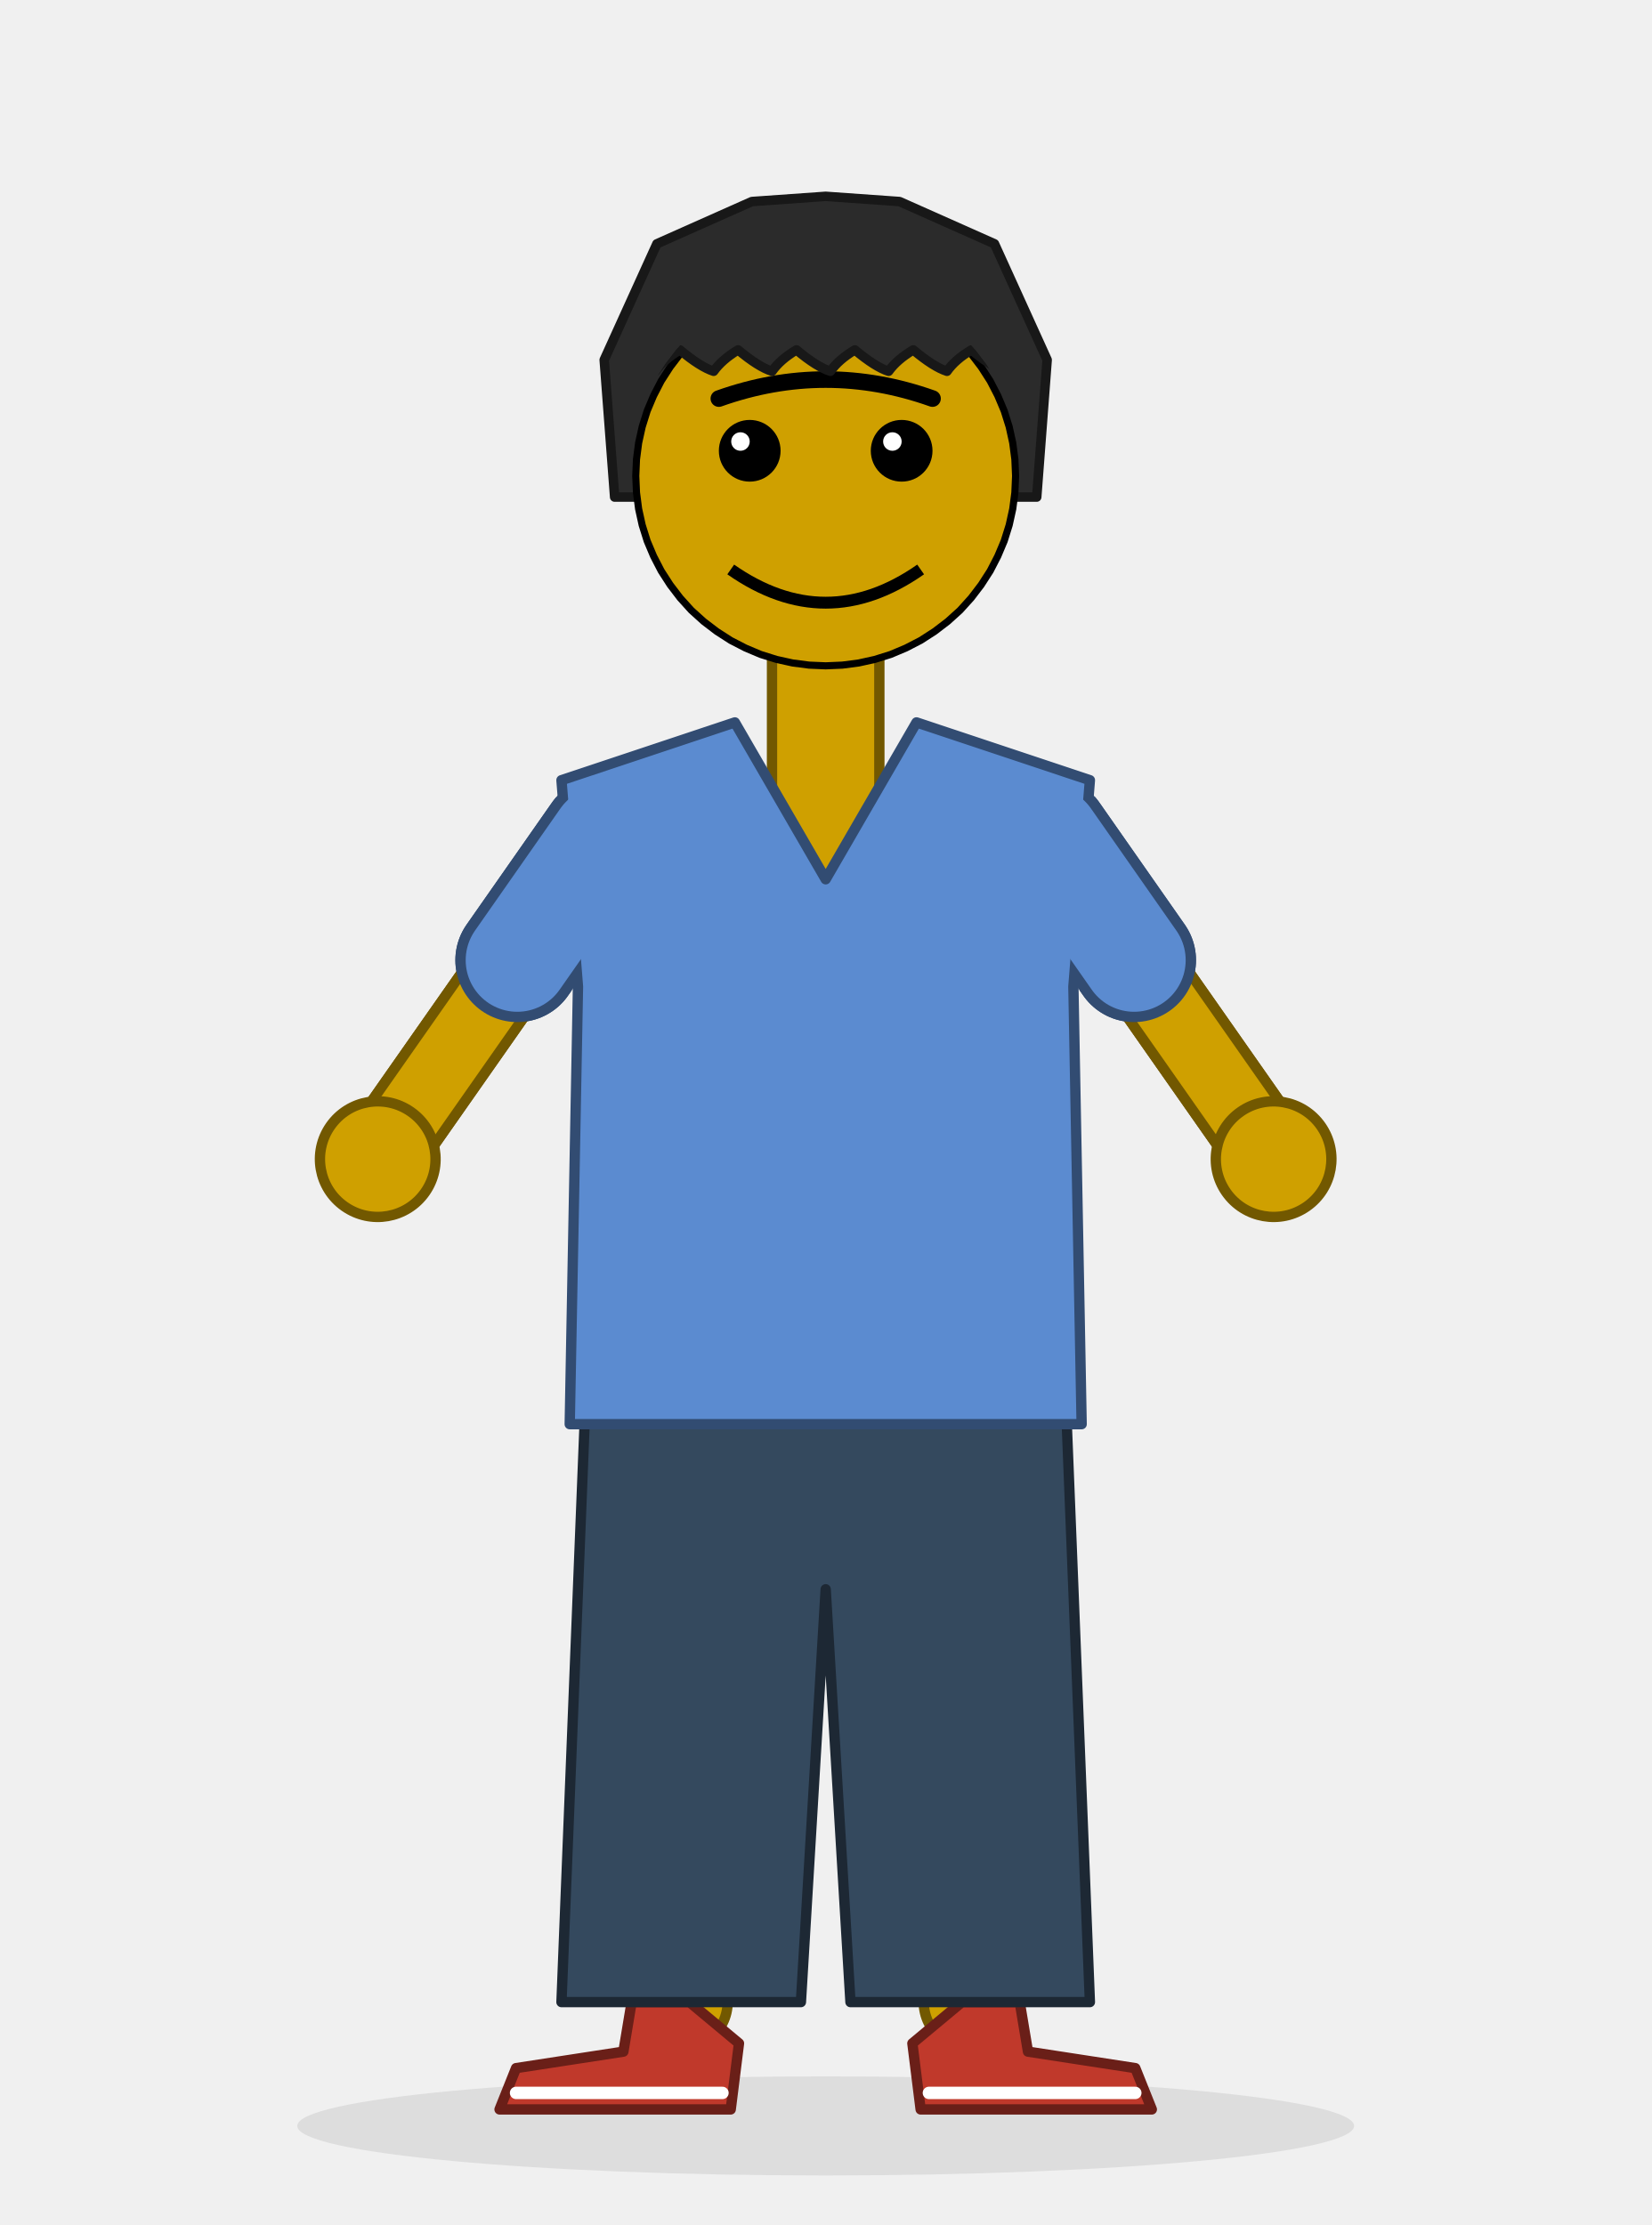
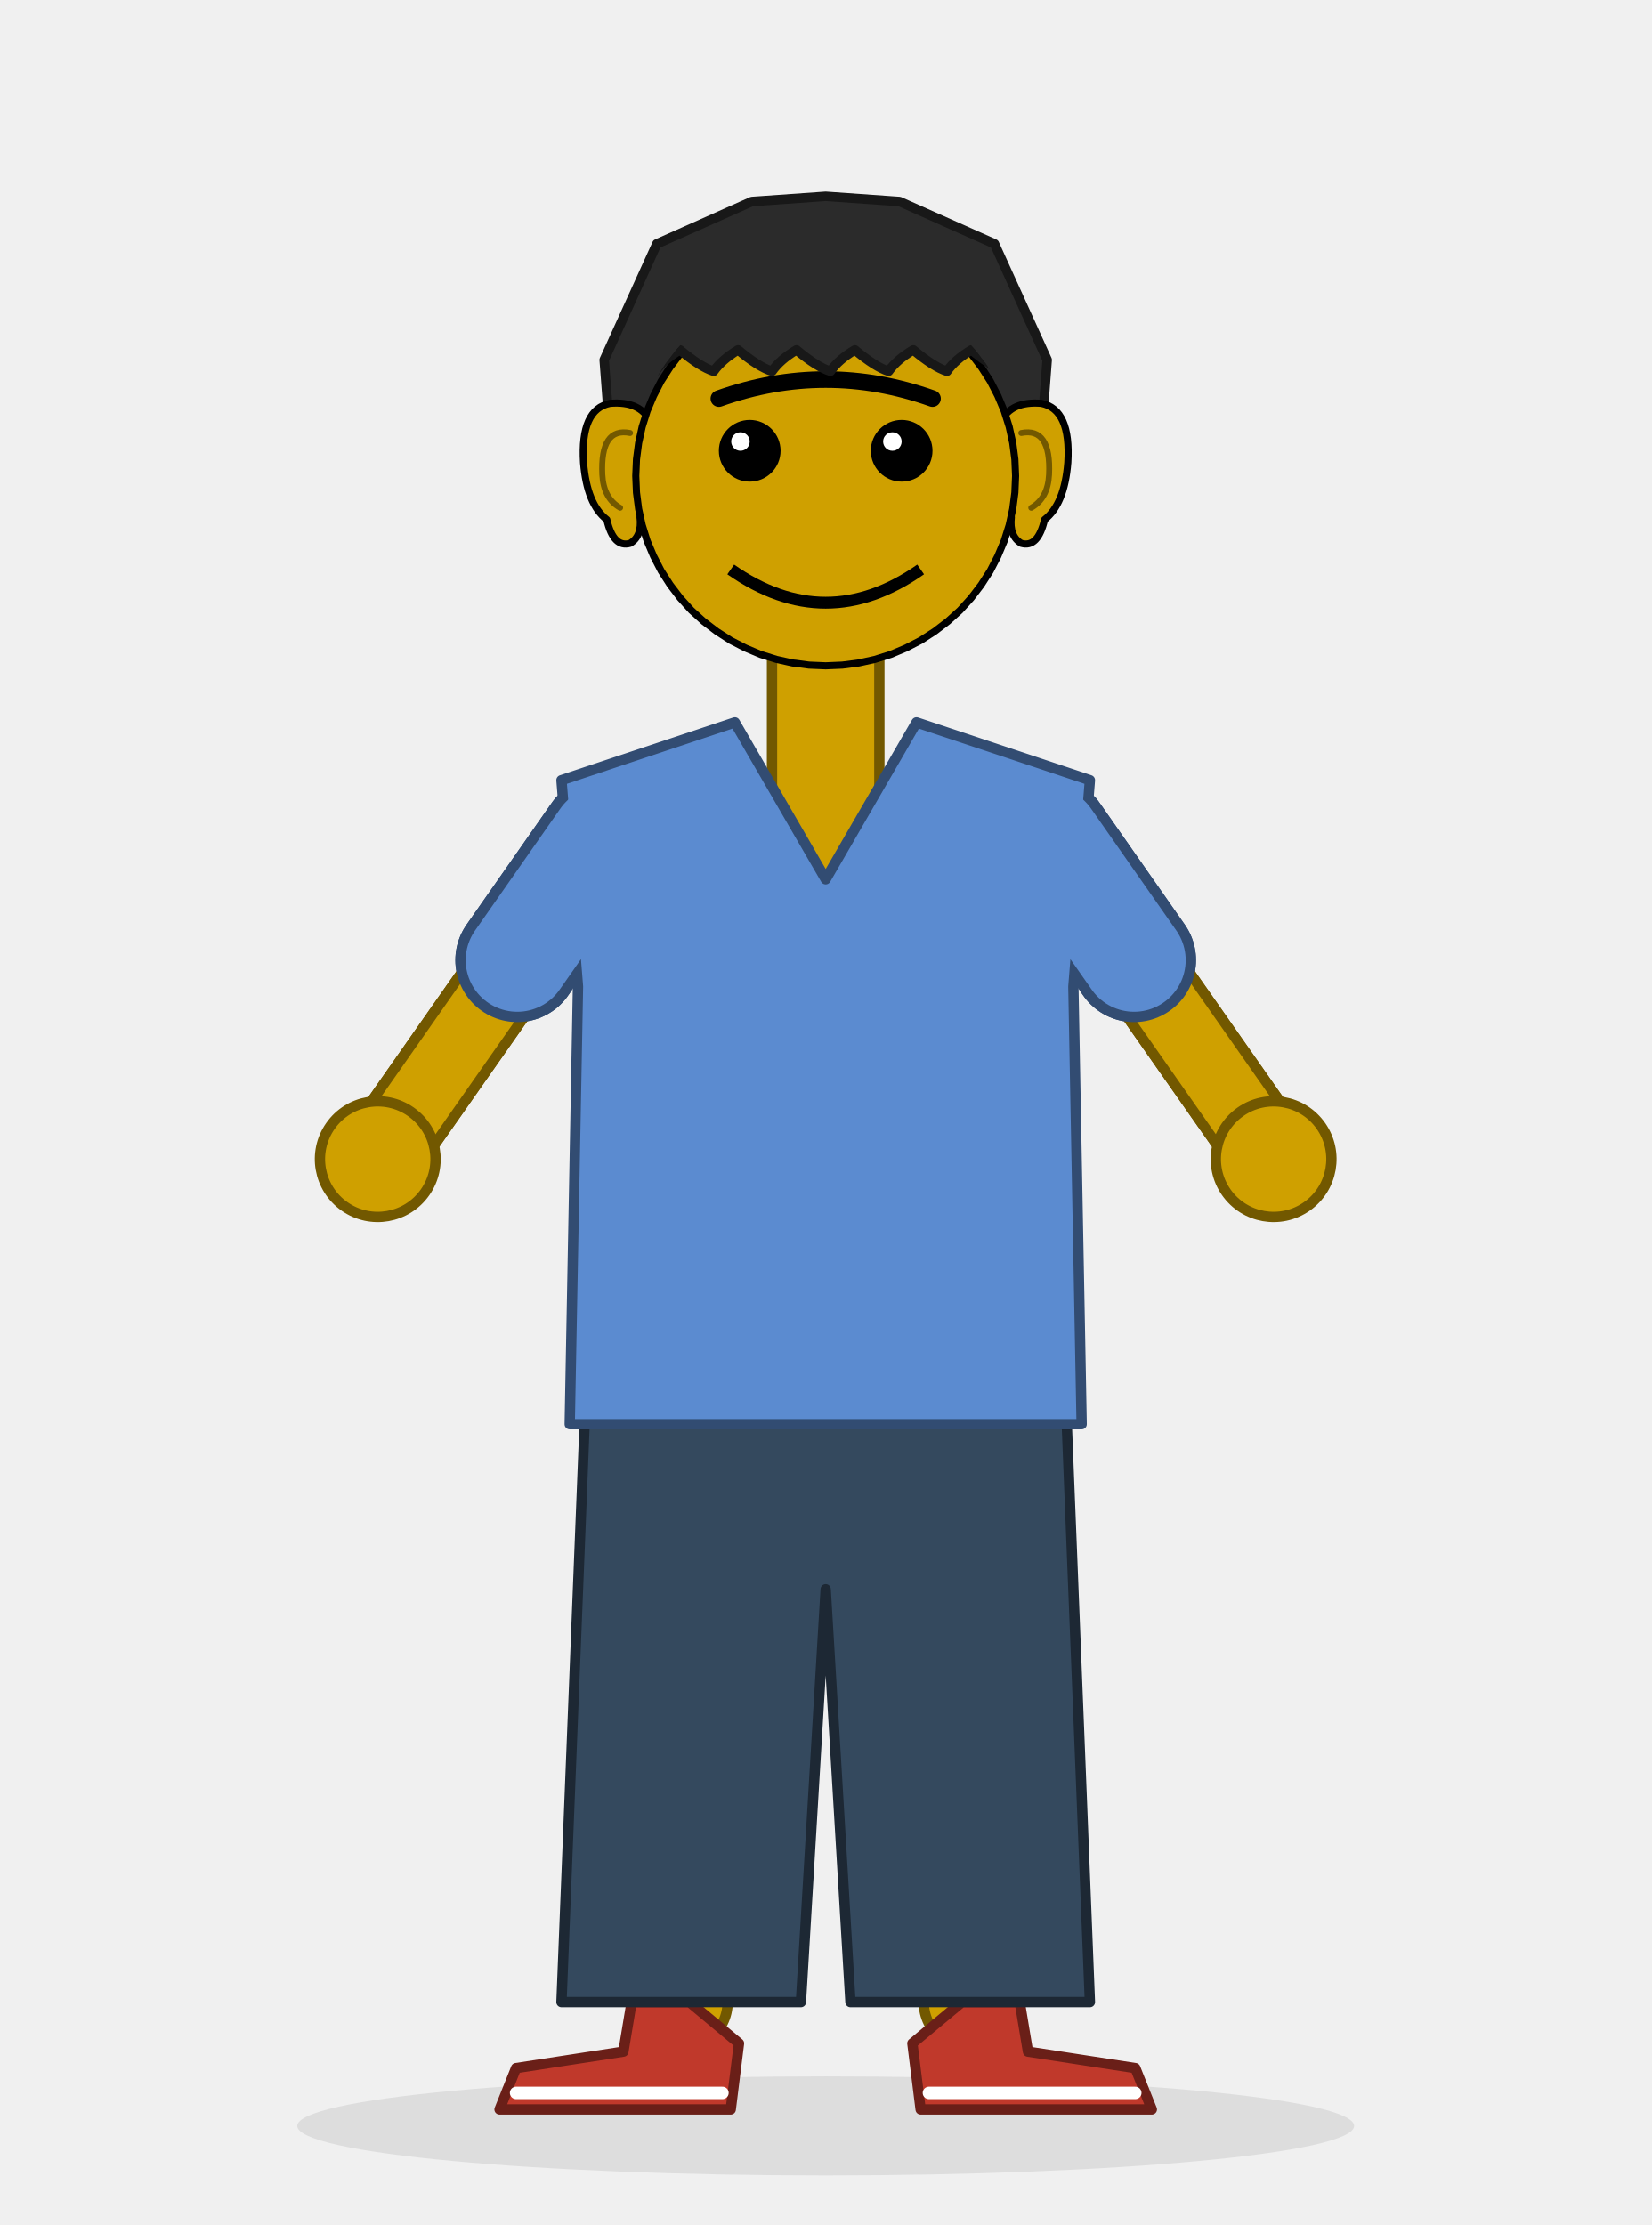
<svg xmlns="http://www.w3.org/2000/svg" id="pic" viewBox="-200 -195 400 539" width="400" height="539">
  <defs />
  <g id="figure" transform="translate(0 320) scale(1.000) translate(0 -320)">
    <ellipse cx="0" cy="320" rx="128" ry="12" fill="#000" opacity="0.080" />
    <g transform="translate(-57.5 -143.3) scale(0.575)">
      <g transform="">
        <g transform="translate(100 110.6) scale(1.000 1.000) translate(-100 -110.6)" />
      </g>
    </g>
    <line x1="35" y1="150" x2="35" y2="290" stroke="#725800" stroke-width="25" stroke-linecap="round" />
    <line x1="35" y1="150" x2="35" y2="290" stroke="#cfa000" stroke-width="20" stroke-linecap="round" />
    <line x1="-35" y1="150" x2="-35" y2="290" stroke="#725800" stroke-width="25" stroke-linecap="round" />
    <line x1="-35" y1="150" x2="-35" y2="290" stroke="#cfa000" stroke-width="20" stroke-linecap="round" />
    <polygon points="33,290 47,290 49,302 75,306 79,316 23,316 21,300" fill="#c0392b" stroke="#6a1f18" stroke-width="2.5" stroke-linejoin="round" />
    <line x1="25" y1="312" x2="75" y2="312" stroke="#ffffff" stroke-width="3" stroke-linecap="round" />
    <polygon points="-33,290 -47,290 -49,302 -75,306 -79,316 -23,316 -21,300" fill="#c0392b" stroke="#6a1f18" stroke-width="2.5" stroke-linejoin="round" />
    <line x1="-25" y1="312" x2="-75" y2="312" stroke="#ffffff" stroke-width="3" stroke-linecap="round" />
    <polygon points="-58,140 58,140 64,290 6,290 0,190 -6,290 -64,290" fill="#34495e" stroke="#1d2834" stroke-width="2.5" stroke-linejoin="round" />
    <rect x="-13" y="-42" width="26" height="66" rx="4" fill="#cfa000" stroke="#725800" stroke-width="2.5" />
    <line x1="54" y1="8" x2="108.5" y2="85.8" stroke="#725800" stroke-width="21" stroke-linecap="round" />
    <line x1="54" y1="8" x2="108.5" y2="85.8" stroke="#cfa000" stroke-width="16" stroke-linecap="round" />
    <line x1="-54" y1="8" x2="-108.5" y2="85.8" stroke="#725800" stroke-width="21" stroke-linecap="round" />
    <line x1="-54" y1="8" x2="-108.5" y2="85.8" stroke="#cfa000" stroke-width="16" stroke-linecap="round" />
    <line x1="54" y1="8" x2="74.7" y2="37.6" stroke="#324c72" stroke-width="30" stroke-linecap="round" />
    <line x1="-54" y1="8" x2="-74.7" y2="37.6" stroke="#324c72" stroke-width="30" stroke-linecap="round" />
    <polygon points="-22,-20 0,18 22,-20 64,-6 60,44 62,150 -62,150 -60,44 -64,-6" fill="#5b8bd0" stroke="#324c72" stroke-width="2.5" stroke-linejoin="round" />
    <g transform="translate(-57.5 -143.3) scale(0.575)">
      <g transform="">
        <g transform="translate(100 110.6) scale(1.000 1.000) translate(-100 -110.6)">
          <polygon points="11.1,119.5 6.7,61.7 28.9,12.8 68.9,-5 100,-7.2 131.1,-5 171.1,12.8 193.3,61.7 188.9,119.5" fill="#2b2b2b" stroke="#181818" stroke-width="4" stroke-linejoin="round" />
        </g>
      </g>
+     </g>
+     <g transform="translate(-57.5 -143.3) scale(0.575)">
+       <path d="M26 87.5 Q21.8 79 9.2 80 Q-3.4 82.5 -2 105 Q-0.6 122.5 7.8 129 Q10.6 141 17.6 139 Q22.7 136 21.8 128 L26 125 Z" fill="#cfa000" stroke="black" stroke-width="3" stroke-linejoin="round" />
+       <path d="M17.6 92.5 Q5 90 5.9 110 Q6.4 120 13.4 124" fill="none" stroke="#725800" stroke-width="2.5" stroke-linecap="round" />
+       <path d="M174 87.5 Q178.2 79 190.8 80 Q203.4 82.5 202 105 Q200.6 122.5 192.2 129 Q189.4 141 182.4 139 Q177.3 136 178.2 128 L174 125 Z" fill="#cfa000" stroke="black" stroke-width="3" stroke-linejoin="round" />
+       <path d="M182.4 92.5 Q195 90 194.1 110 Q193.6 120 186.6 124" fill="none" stroke="#725800" stroke-width="2.5" stroke-linecap="round" />
    </g>
    <g transform="translate(-57.5 -143.3) scale(0.575)">
      <defs>
        <clipPath id="above-crack">
          <rect x="-2000" y="-4000" width="4200" height="4060" />
        </clipPath>
        <clipPath id="below-crack">
          <rect x="-2000" y="60" width="4200" height="4000" />
        </clipPath>
      </defs>
      <path d="M180 110.6 L179.7 117.6 L178.8 124.5 L177.3 131.3 L175.2 138 L172.5 144.4 L169.3 150.6 L165.5 156.5 L161.3 162 L156.6 167.2 L151.4 171.9 L145.9 176.1 L140 179.9 L133.8 183.1 L127.4 185.8 L120.7 187.9 L113.9 189.4 L107 190.3 L100 190.6 L93 190.3 L86.1 189.4 L79.3 187.9 L72.6 185.8 L66.2 183.1 L60 179.9 L54.1 176.1 L48.6 171.9 L43.4 167.2 L38.7 162 L34.5 156.5 L30.7 150.6 L27.5 144.4 L24.8 138 L22.7 131.3 L21.2 124.5 L20.3 117.6 L20 110.6 L20.3 103.6 L21.2 96.7 L22.7 89.9 L24.8 83.2 L27.5 76.8 L30.7 70.6 L34.5 64.7 L38.7 59.2 L43.4 54 L48.6 49.3 L54.1 45.1 L60 41.3 L66.2 38.1 L72.6 35.4 L79.3 33.3 L86.1 31.8 L93 30.9 L100 30.6 L107 30.9 L113.9 31.8 L120.7 33.3 L127.4 35.4 L133.8 38.1 L140 41.3 L145.9 45.1 L151.4 49.3 L156.6 54 L161.3 59.2 L165.5 64.7 L169.3 70.6 L172.5 76.8 L175.2 83.2 L177.3 89.9 L178.8 96.7 L179.7 103.6 Z" fill="#cfa000" stroke="black" stroke-width="3" />
    </g>
    <g transform="translate(-57.5 -143.3) scale(0.575)">
      <g transform="translate(0 0)">
        <g transform="rotate(0 68 100) translate(68 100) scale(1 1.000) translate(-68 -100)">
          <circle cx="68" cy="100" r="13" fill="#000000" />
        </g>
        <circle cx="64.1" cy="96.1" r="3.9" fill="#ffffff" />
        <g transform="rotate(0 132 100) translate(132 100) scale(1 1.000) translate(-132 -100)">
          <circle cx="132" cy="100" r="13" fill="#000000" />
        </g>
        <circle cx="128.1" cy="96.1" r="3.9" fill="#ffffff" />
      </g>
    </g>
    <g transform="translate(-57.5 -143.3) scale(0.575)">
      <path d="M55 78 Q100 62 145 78" stroke="black" fill="none" stroke-width="7" stroke-linecap="round" />
      <g transform="translate(100 150) scale(1.000 1.000) translate(-100 -150)">
        <path d="M60 150 Q100 178 140 150" stroke="black" fill="none" stroke-width="5" stroke-linejoin="round" />
      </g>
    </g>
    <g transform="translate(-57.5 -143.3) scale(0.575)">
      <defs>
        <clipPath id="bangs-head">
          <path d="M180 110.6 L179.7 117.6 L178.8 124.5 L177.3 131.3 L175.2 138 L172.5 144.4 L169.3 150.6 L165.5 156.5 L161.3 162 L156.6 167.2 L151.4 171.9 L145.9 176.1 L140 179.9 L133.8 183.1 L127.4 185.8 L120.7 187.9 L113.9 189.4 L107 190.3 L100 190.6 L93 190.3 L86.1 189.4 L79.3 187.9 L72.6 185.8 L66.2 183.1 L60 179.9 L54.1 176.1 L48.6 171.9 L43.4 167.2 L38.7 162 L34.5 156.5 L30.7 150.6 L27.5 144.4 L24.8 138 L22.7 131.3 L21.2 124.5 L20.3 117.6 L20 110.6 L20.3 103.6 L21.2 96.7 L22.7 89.9 L24.8 83.2 L27.5 76.8 L30.7 70.6 L34.5 64.7 L38.7 59.2 L43.4 54 L48.6 49.3 L54.1 45.1 L60 41.3 L66.2 38.1 L72.6 35.4 L79.3 33.3 L86.1 31.8 L93 30.9 L100 30.6 L107 30.9 L113.9 31.8 L120.7 33.3 L127.4 35.4 L133.8 38.1 L140 41.3 L145.9 45.1 L151.4 49.3 L156.6 54 L161.3 59.2 L165.5 64.7 L169.3 70.6 L172.5 76.8 L175.2 83.2 L177.3 89.9 L178.8 96.7 L179.7 103.6 Z" transform="translate(100 110.6) scale(1.0313 1.0313) translate(-100 -110.6)" />
        </clipPath>
        <clipPath id="bangs-above">
          <path d="M-386 57.5 L14 57.5 Q22.6 64.7 28.3 66.5 Q31.7 61.6 38.6 57.5 Q47.2 64.7 52.8 66.5 Q56.3 61.6 63.1 57.5 Q71.7 64.7 77.4 66.5 Q80.8 61.6 87.7 57.5 Q96.3 64.7 102 66.5 Q105.4 61.6 112.3 57.5 Q120.9 64.7 126.5 66.5 Q130 61.6 136.9 57.5 Q145.5 64.7 151.1 66.5 Q154.5 61.6 161.4 57.5 Q170 64.7 175.7 66.5 Q179.1 61.6 186 57.5 L586 57.5 V-3000 H-386 Z" />
        </clipPath>
        <mask id="bangs-hair" maskUnits="userSpaceOnUse" x="-3000" y="-3000" width="6000" height="6000">
          <g transform="translate(100 110.6) scale(1.000 1.000) translate(-100 -110.6)">
            <polygon points="11.1,119.5 6.7,61.7 28.9,12.8 68.9,-5 100,-7.2 131.1,-5 171.1,12.8 193.3,61.7 188.9,119.5" fill="#ffffff" stroke="#ffffff" stroke-width="4" stroke-linejoin="round" />
          </g>
        </mask>
      </defs>
      <g clip-path="url(#bangs-head)">
        <g clip-path="url(#bangs-above)">
          <g transform="translate(100 110.6) scale(1.000 1.000) translate(-100 -110.6)">
            <polygon points="11.1,119.5 6.7,61.7 28.9,12.8 68.9,-5 100,-7.2 131.1,-5 171.1,12.8 193.3,61.7 188.9,119.5" fill="#2b2b2b" stroke="#181818" stroke-width="4" stroke-linejoin="round" />
          </g>
        </g>
        <path d="M14 57.5 Q22.6 64.7 28.3 66.5 Q31.7 61.6 38.6 57.5 Q47.2 64.7 52.8 66.5 Q56.3 61.6 63.1 57.5 Q71.7 64.7 77.4 66.5 Q80.8 61.6 87.7 57.5 Q96.3 64.7 102 66.5 Q105.4 61.6 112.3 57.5 Q120.9 64.7 126.5 66.5 Q130 61.6 136.9 57.5 Q145.5 64.7 151.1 66.5 Q154.5 61.6 161.4 57.5 Q170 64.7 175.7 66.5 Q179.1 61.6 186 57.5" fill="none" stroke="#181818" stroke-width="4" stroke-linejoin="round" stroke-linecap="round" mask="url(#bangs-hair)" />
      </g>
    </g>
    <mask id="off-body" maskUnits="userSpaceOnUse" x="-5000" y="-5000" width="10000" height="10000">
      <rect x="-5000" y="-5000" width="10000" height="10000" fill="white" />
      <polygon points="-22,-20 0,18 22,-20 64,-6 60,44 62,150 -62,150 -60,44 -64,-6" fill="black" stroke="black" stroke-width="3" stroke-linejoin="round" />
    </mask>
    <g mask="url(#off-body)">
      <line x1="54" y1="8" x2="108.5" y2="85.8" stroke="#725800" stroke-width="21" stroke-linecap="round" />
      <line x1="54" y1="8" x2="108.5" y2="85.8" stroke="#cfa000" stroke-width="16" stroke-linecap="round" />
      <line x1="-54" y1="8" x2="-108.5" y2="85.8" stroke="#725800" stroke-width="21" stroke-linecap="round" />
      <line x1="-54" y1="8" x2="-108.5" y2="85.8" stroke="#cfa000" stroke-width="16" stroke-linecap="round" />
      <line x1="54" y1="8" x2="74.7" y2="37.6" stroke="#324c72" stroke-width="30" stroke-linecap="round" />
      <line x1="-54" y1="8" x2="-74.7" y2="37.6" stroke="#324c72" stroke-width="30" stroke-linecap="round" />
    </g>
    <line x1="54" y1="8" x2="74.7" y2="37.6" stroke="#5b8bd0" stroke-width="25" stroke-linecap="round" />
    <line x1="-54" y1="8" x2="-74.7" y2="37.6" stroke="#5b8bd0" stroke-width="25" stroke-linecap="round" />
    <g transform="translate(108.5 85.8) rotate(55) scale(1 1)">
      <circle r="14" fill="#cfa000" stroke="#725800" stroke-width="2.5" />
    </g>
    <g transform="translate(-108.5 85.8) rotate(125) scale(1 -1)">
      <circle r="14" fill="#cfa000" stroke="#725800" stroke-width="2.5" />
    </g>
  </g>
</svg>
